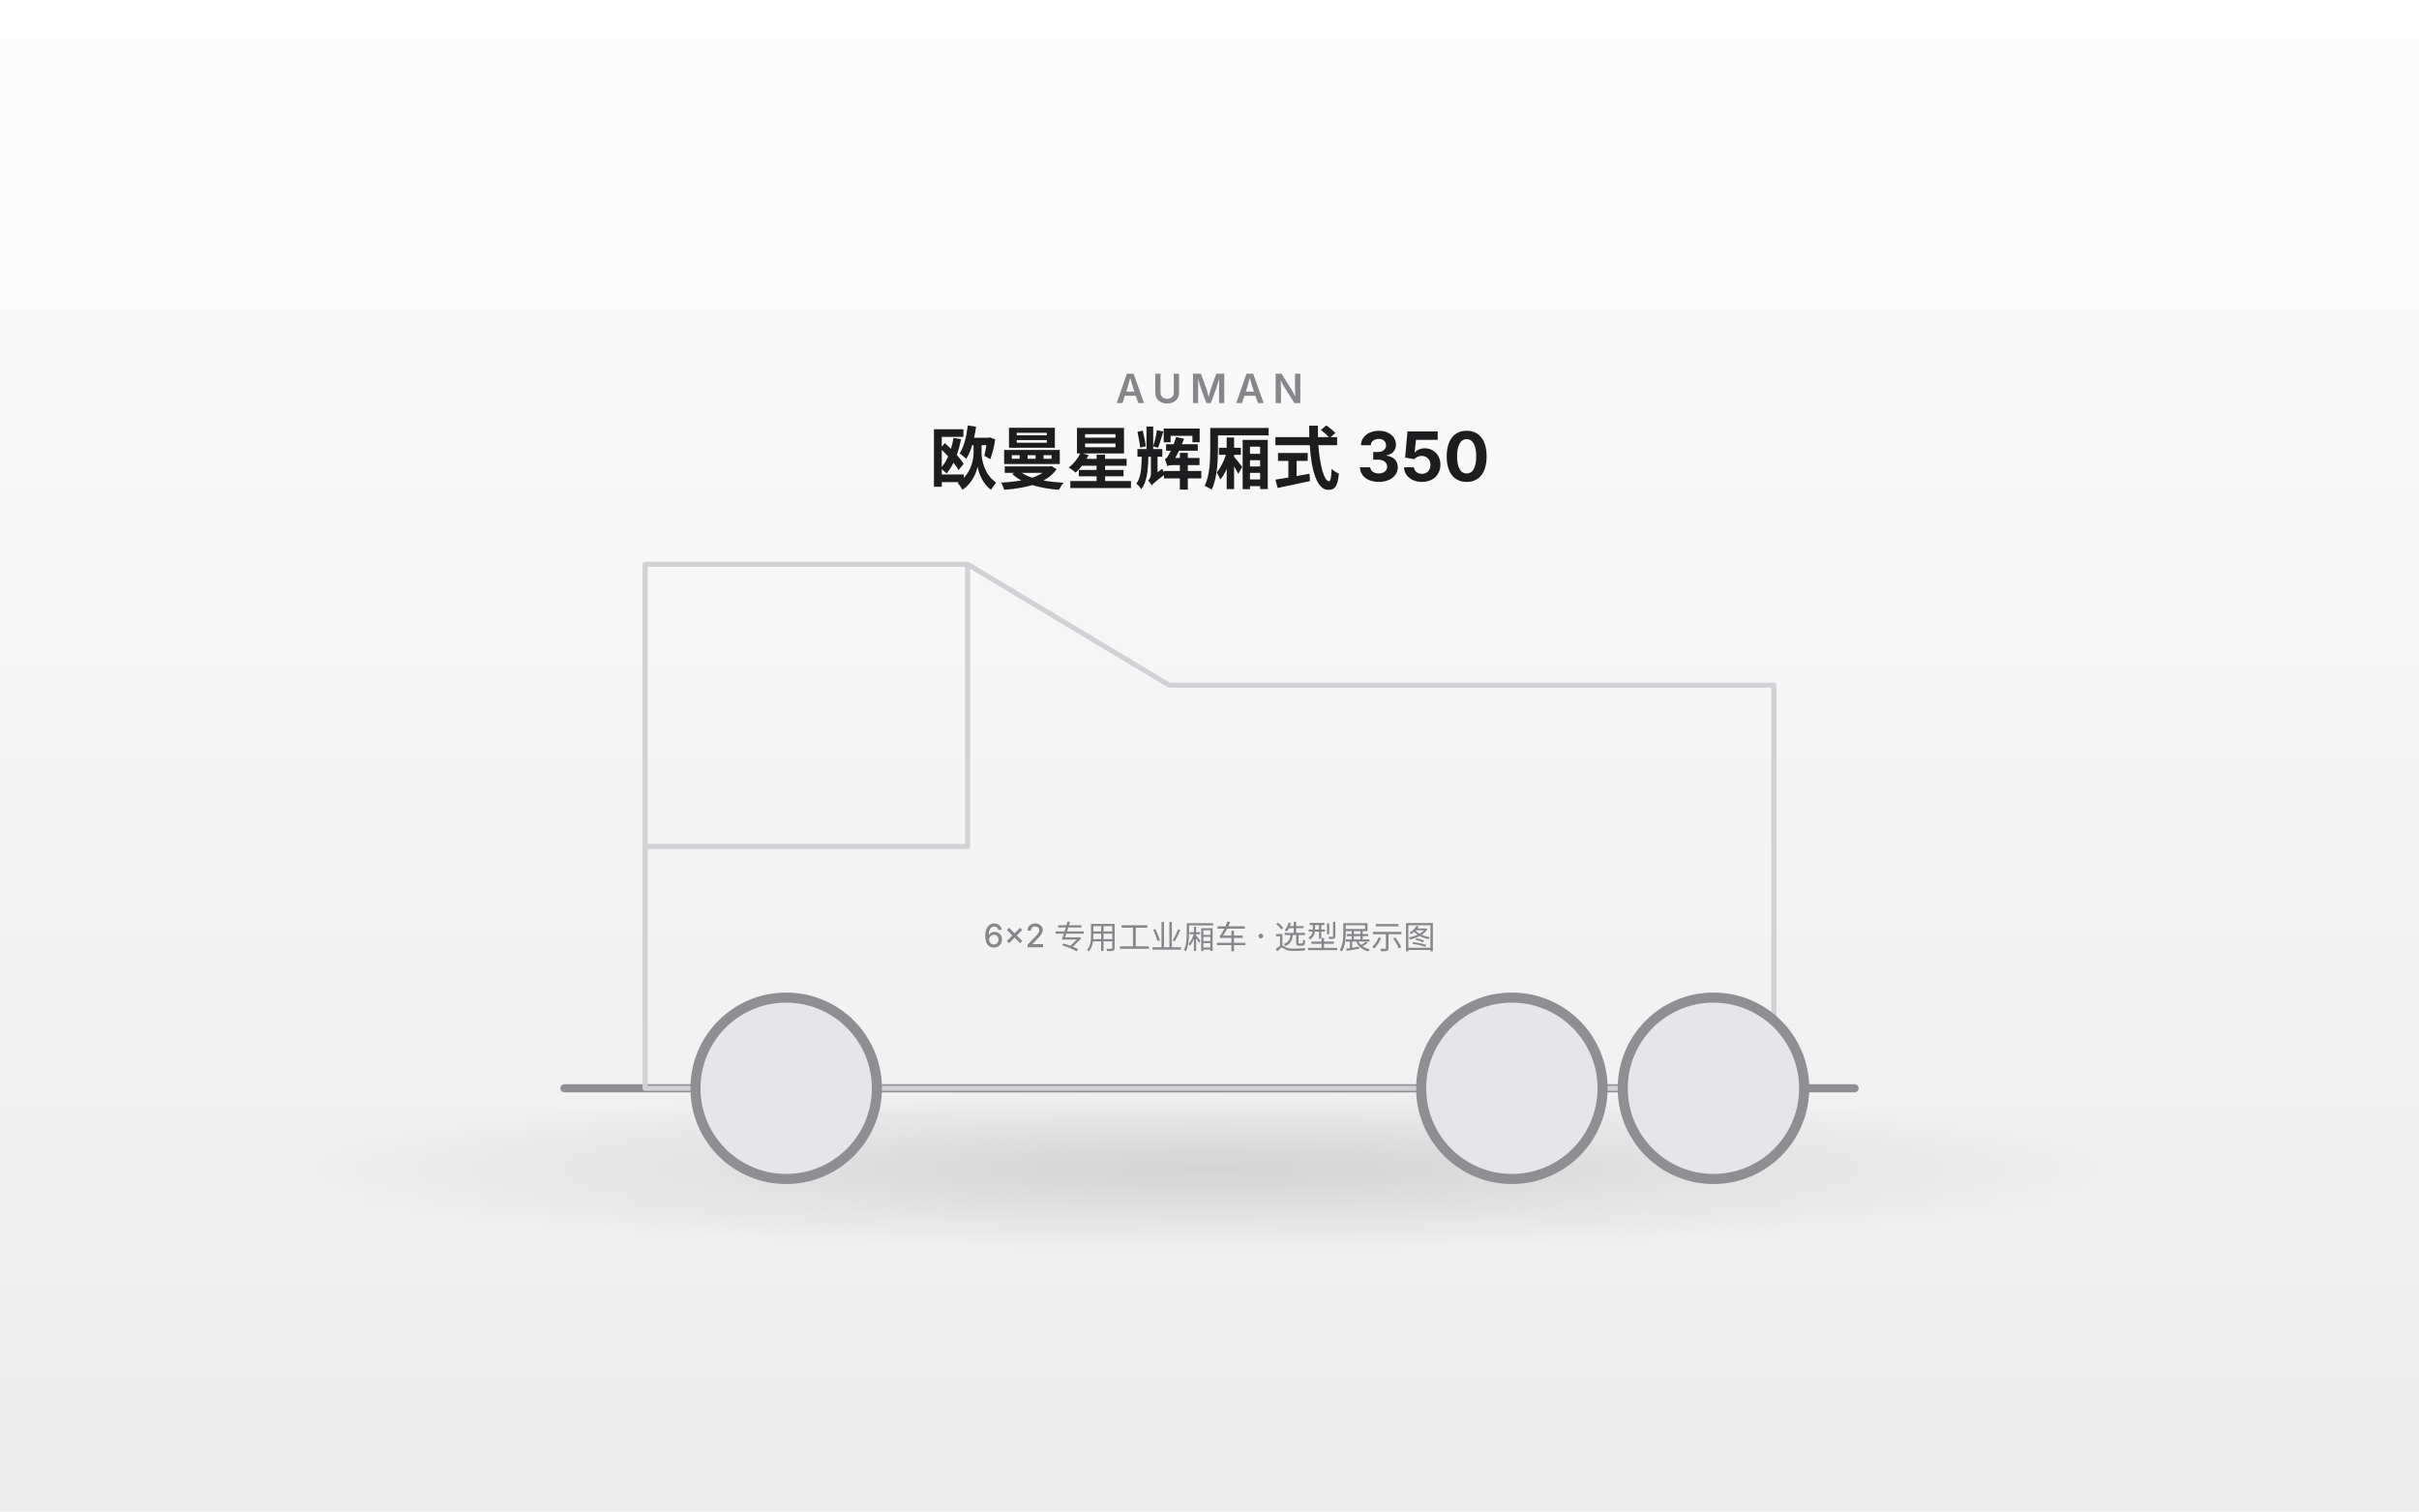
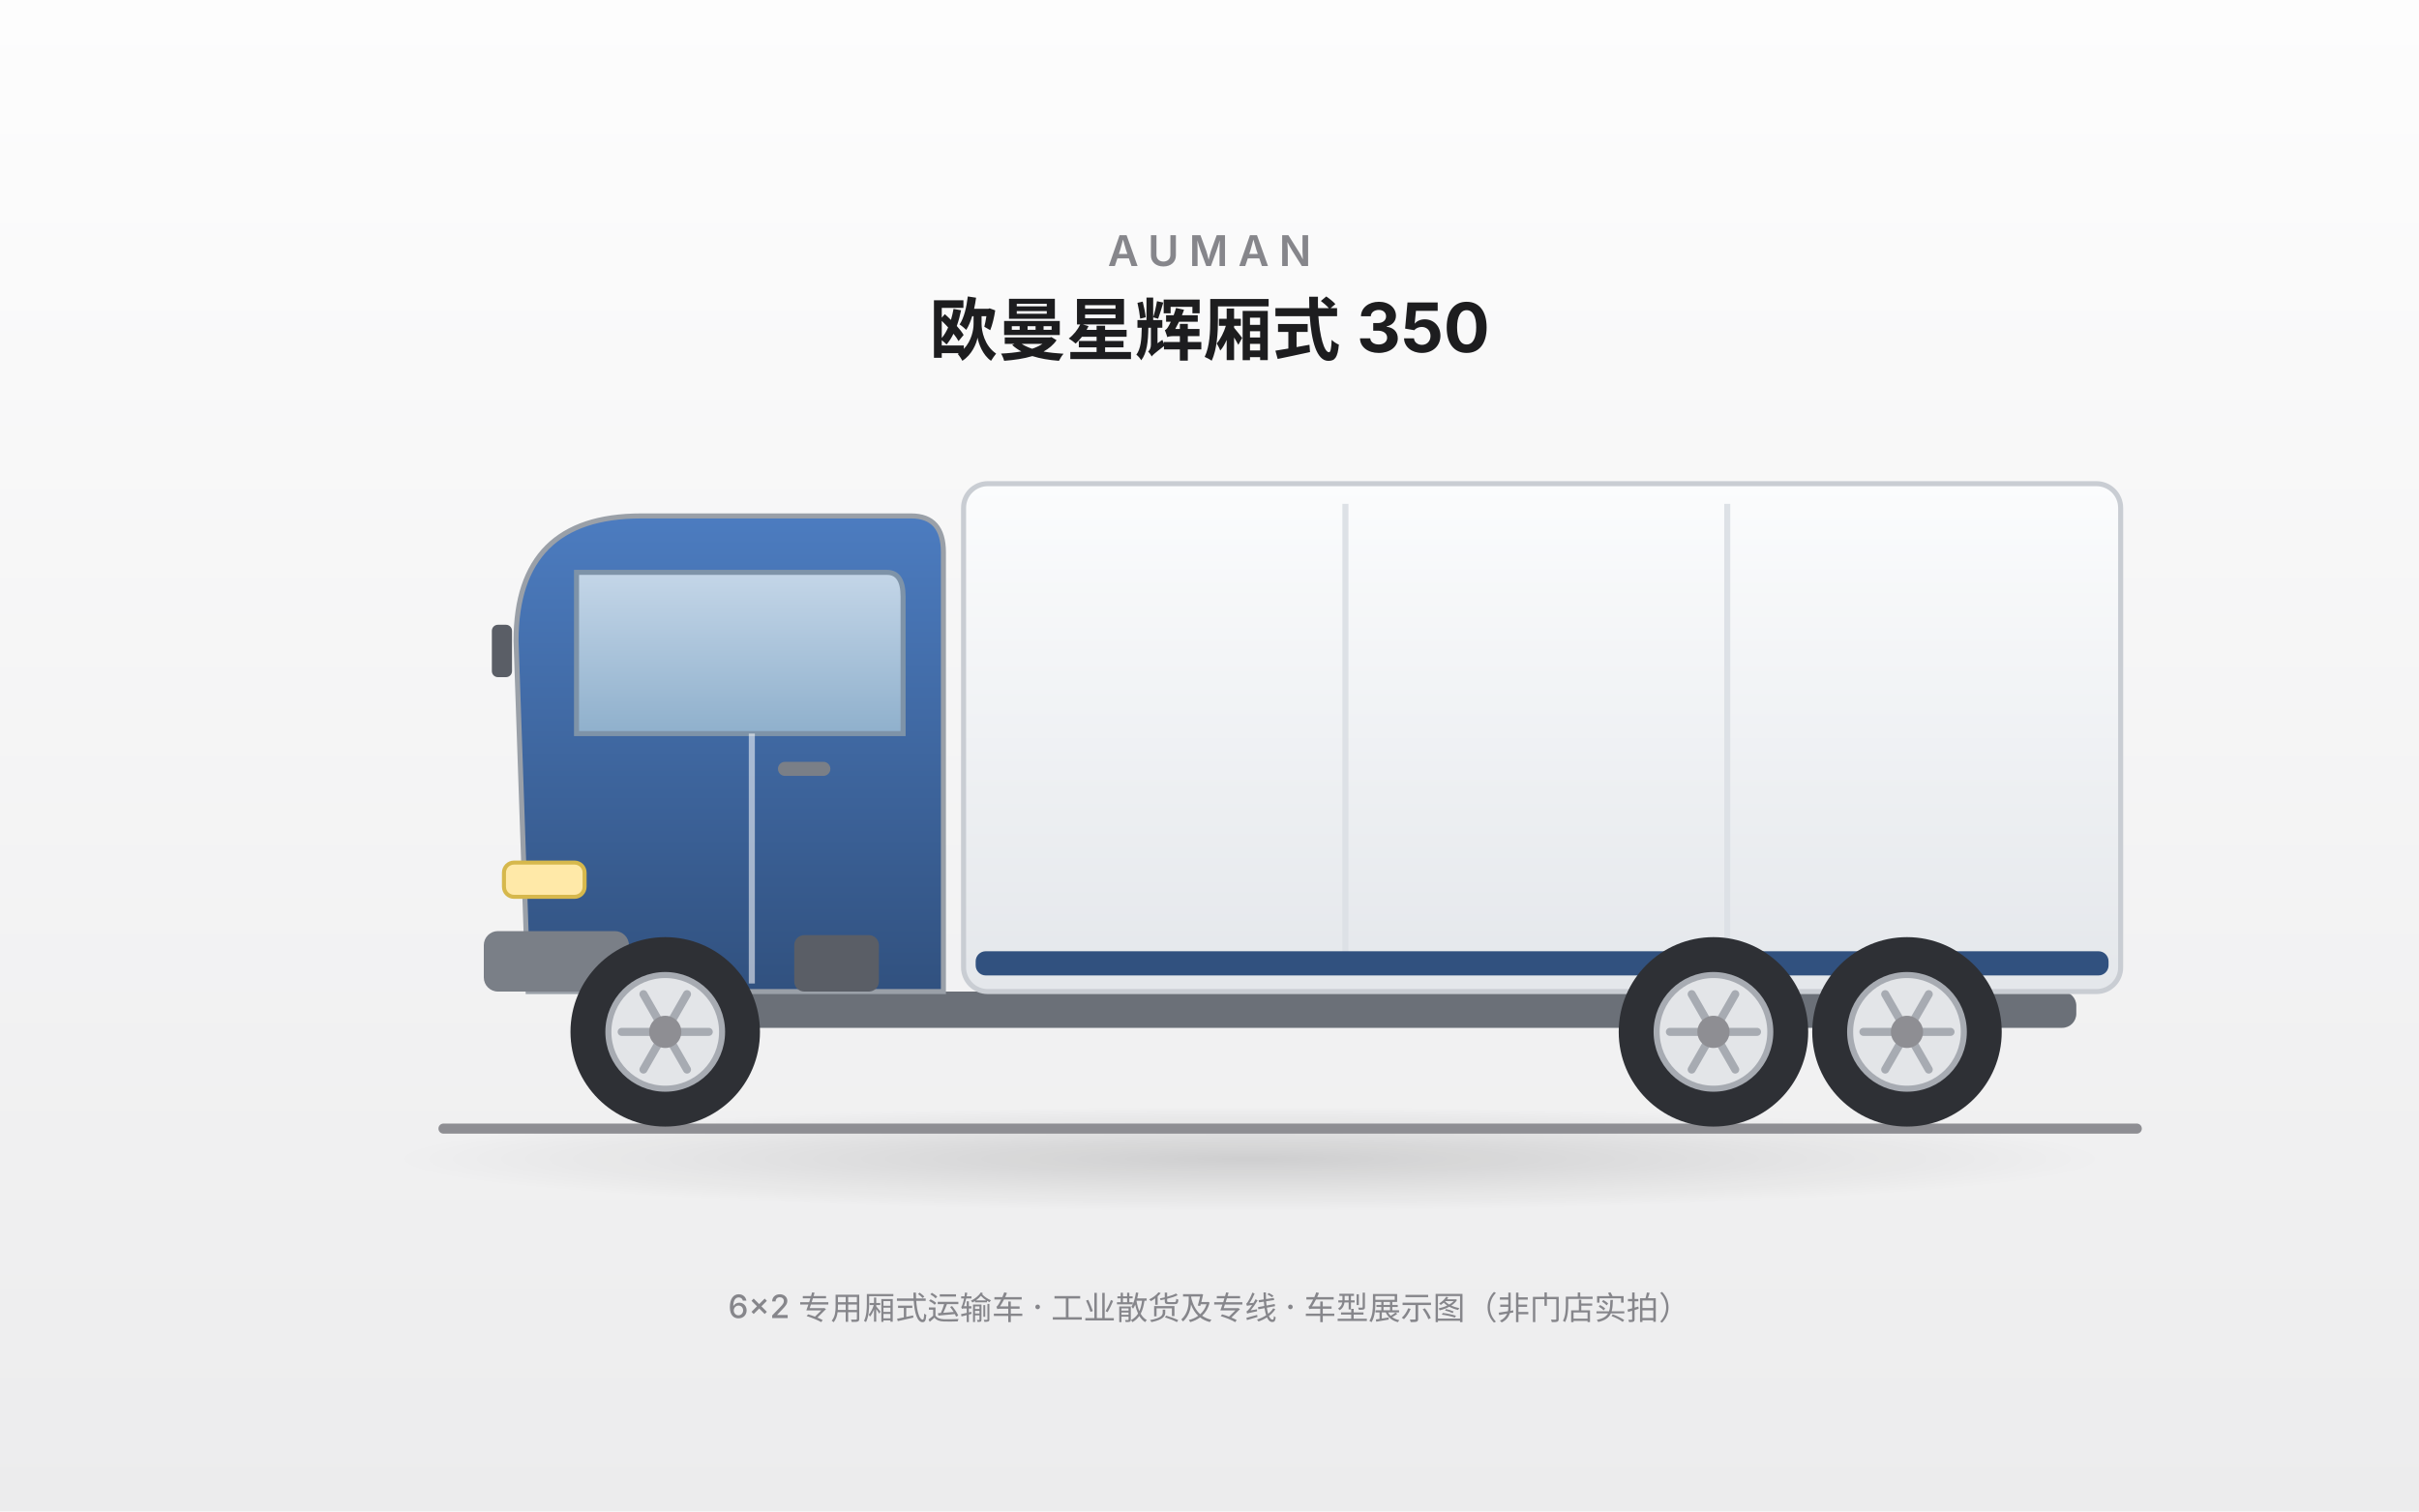
<svg xmlns="http://www.w3.org/2000/svg" viewBox="0 0 1200 750" width="100%" height="100%">
  <defs>
    <linearGradient id="bg" x1="0%" y1="0%" x2="0%" y2="100%">
      <stop offset="0%" stop-color="#FDFDFD" />
      <stop offset="100%" stop-color="#ECECED" />
    </linearGradient>
    <radialGradient id="shadow" cx="50%" cy="50%" r="50%">
-       <stop offset="0%" stop-color="rgba(0,0,0,0.12)" />
+       <stop offset="0%" stop-color="rgba(0,0,0,0.14)" />
      <stop offset="100%" stop-color="rgba(0,0,0,0)" />
    </radialGradient>
+     <linearGradient id="cabGrad" x1="0%" y1="0%" x2="0%" y2="100%">
+       <stop offset="0%" stop-color="#4C7CC0" />
+       <stop offset="100%" stop-color="#31517F" />
+     </linearGradient>
+     <linearGradient id="glassGrad" x1="0%" y1="0%" x2="0%" y2="100%">
+       <stop offset="0%" stop-color="#C4D6E8" />
+       <stop offset="100%" stop-color="#8FB0CC" />
+     </linearGradient>
+     <linearGradient id="boxGrad" x1="0%" y1="0%" x2="0%" y2="100%">
+       <stop offset="0%" stop-color="#FBFCFD" />
+       <stop offset="100%" stop-color="#E4E7EB" />
+     </linearGradient>
+     <linearGradient id="tankGrad" x1="0%" y1="0%" x2="0%" y2="100%">
+       <stop offset="0%" stop-color="#EDEFF2" />
+       <stop offset="100%" stop-color="#C3C8CF" />
+     </linearGradient>
+     <linearGradient id="bedGrad" x1="0%" y1="0%" x2="0%" y2="100%">
+       <stop offset="0%" stop-color="#F2A93B" />
+       <stop offset="100%" stop-color="#D97E1F" />
+     </linearGradient>
  </defs>
  <rect width="1200" height="750" fill="url(#bg)" />
-   <ellipse cx="600" cy="580" rx="460" ry="40" fill="url(#shadow)" />
-   <g fill="none" stroke="#D1D1D6" stroke-width="2.5" stroke-linecap="round" stroke-linejoin="round">
-     <path d="M 280 540 L 920 540" stroke="#8E8E93" stroke-width="4" />
-     <path d="M 320 540 L 320 280 L 480 280 L 580 340 L 880 340 L 880 540 Z" />
-     <path d="M 480 280 L 480 420 L 320 420" />
-     <circle cx="390" cy="540" r="45" fill="#E5E5EA" stroke="#8E8E93" stroke-width="5" />
-     <circle cx="750" cy="540" r="45" fill="#E5E5EA" stroke="#8E8E93" stroke-width="5" />
-     <circle cx="850" cy="540" r="45" fill="#E5E5EA" stroke="#8E8E93" stroke-width="5" />
+   <ellipse cx="620" cy="575" rx="430" ry="26" fill="url(#shadow)" />
+   <line x1="220" y1="560" x2="1060" y2="560" stroke="#8E8E93" stroke-width="5" stroke-linecap="round" />
+   <rect x="300" y="492" width="730" height="18" rx="7" fill="#6B7078" />
+   <g>
+     <path d="M 262 492 L 256 318 Q 256 256 318 256 L 452 256 Q 468 256 468 274 L 468 492 Z" fill="url(#cabGrad)" stroke="#9AA0A8" stroke-width="2.5" />
+     <path d="M 286 284 L 440 284 Q 448 284 448 296 L 448 364 L 286 364 Z" fill="url(#glassGrad)" stroke="#7E93A8" stroke-width="2.5" />
+     <line x1="372.96" y1="364" x2="372.96" y2="488" stroke="rgba(255,255,255,0.55)" stroke-width="3" />
+     <rect x="385.92" y="378" width="26" height="7" rx="3.5" fill="#7A7F87" />
+     <rect x="244" y="310" width="10" height="26" rx="3" fill="#5A5E66" />
+     <rect x="250" y="428" width="40" height="17" rx="5" fill="#FFE9A8" stroke="#D6B84C" stroke-width="2" />
+     <rect x="240" y="462" width="72" height="30" rx="7" fill="#7A7F87" />
+     <rect x="394" y="464" width="42" height="28" rx="5" fill="#5A5E66" />
  </g>
-   <text x="600" y="200" font-family="-apple-system, SF Pro Display, PingFang SC, sans-serif" font-size="20" font-weight="600" fill="#86868B" text-anchor="middle" letter-spacing="4">AUMAN</text>
-   <text x="600" y="240" font-family="-apple-system, SF Pro Display, PingFang SC, sans-serif" font-size="34" font-weight="700" fill="#1D1D1F" text-anchor="middle">欧曼星辉厢式 350</text>
-   <text x="600" y="470" font-family="-apple-system, SF Pro Display, PingFang SC, sans-serif" font-size="16" font-weight="500" fill="#86868B" text-anchor="middle">6×2 专用工业厢车 · 选型展示图</text>
+   <g>
+     <rect x="478" y="240" width="574" height="252" rx="12" fill="url(#boxGrad)" stroke="#C9CDD3" stroke-width="2.5" />
+     <line x1="667.42" y1="250" x2="667.42" y2="482" stroke="#DDE1E6" stroke-width="3" />
+     <line x1="856.84" y1="250" x2="856.84" y2="482" stroke="#DDE1E6" stroke-width="3" />
+     <rect x="484" y="472" width="562" height="12" rx="5" fill="#31517F" />
+   </g>
+   <g>
+     <circle cx="330" cy="512" r="47" fill="#2E3035" />
+     <circle cx="330" cy="512" r="28.2" fill="#E3E5E8" stroke="#A7ABB2" stroke-width="3" />
+     <g stroke="#A7ABB2" stroke-width="4" stroke-linecap="round">
+       <line x1="322.5" y1="512.0" x2="308.4" y2="512.0" />
+       <line x1="326.2" y1="505.5" x2="319.2" y2="493.3" />
+       <line x1="333.8" y1="505.5" x2="340.8" y2="493.3" />
+       <line x1="337.5" y1="512.0" x2="351.6" y2="512.0" />
+       <line x1="333.8" y1="518.5" x2="340.8" y2="530.7" />
+       <line x1="326.2" y1="518.5" x2="319.2" y2="530.7" />
+     </g>
+     <circle cx="330" cy="512" r="7.99" fill="#8E8E93" />
+   </g>
+   <g>
+     <circle cx="850" cy="512" r="47" fill="#2E3035" />
+     <circle cx="850" cy="512" r="28.2" fill="#E3E5E8" stroke="#A7ABB2" stroke-width="3" />
+     <g stroke="#A7ABB2" stroke-width="4" stroke-linecap="round">
+       <line x1="842.5" y1="512.0" x2="828.4" y2="512.0" />
+       <line x1="846.2" y1="505.5" x2="839.2" y2="493.3" />
+       <line x1="853.8" y1="505.5" x2="860.8" y2="493.3" />
+       <line x1="857.5" y1="512.0" x2="871.6" y2="512.0" />
+       <line x1="853.8" y1="518.5" x2="860.8" y2="530.7" />
+       <line x1="846.2" y1="518.5" x2="839.2" y2="530.7" />
+     </g>
+     <circle cx="850" cy="512" r="7.99" fill="#8E8E93" />
+   </g>
+   <g>
+     <circle cx="946" cy="512" r="47" fill="#2E3035" />
+     <circle cx="946" cy="512" r="28.2" fill="#E3E5E8" stroke="#A7ABB2" stroke-width="3" />
+     <g stroke="#A7ABB2" stroke-width="4" stroke-linecap="round">
+       <line x1="938.5" y1="512.0" x2="924.4" y2="512.0" />
+       <line x1="942.2" y1="505.5" x2="935.2" y2="493.3" />
+       <line x1="949.8" y1="505.5" x2="956.8" y2="493.3" />
+       <line x1="953.5" y1="512.0" x2="967.6" y2="512.0" />
+       <line x1="949.8" y1="518.5" x2="956.8" y2="530.7" />
+       <line x1="942.2" y1="518.5" x2="935.2" y2="530.7" />
+     </g>
+     <circle cx="946" cy="512" r="7.99" fill="#8E8E93" />
+   </g>
+   <text x="600" y="132" font-family="-apple-system, SF Pro Display, PingFang SC, sans-serif" font-size="21" font-weight="600" fill="#86868B" text-anchor="middle" letter-spacing="5">AUMAN</text>
+   <text x="600" y="176" font-family="-apple-system, SF Pro Display, PingFang SC, sans-serif" font-size="34" font-weight="700" fill="#1D1D1F" text-anchor="middle">欧曼星辉厢式 350</text>
+   <text x="600" y="654" font-family="-apple-system, SF Pro Display, PingFang SC, sans-serif" font-size="16" font-weight="500" fill="#86868B" text-anchor="middle">6×2 专用厢式运输车 · 工业散货及专线 · 车型展示图（非门店实拍）</text>
</svg>
